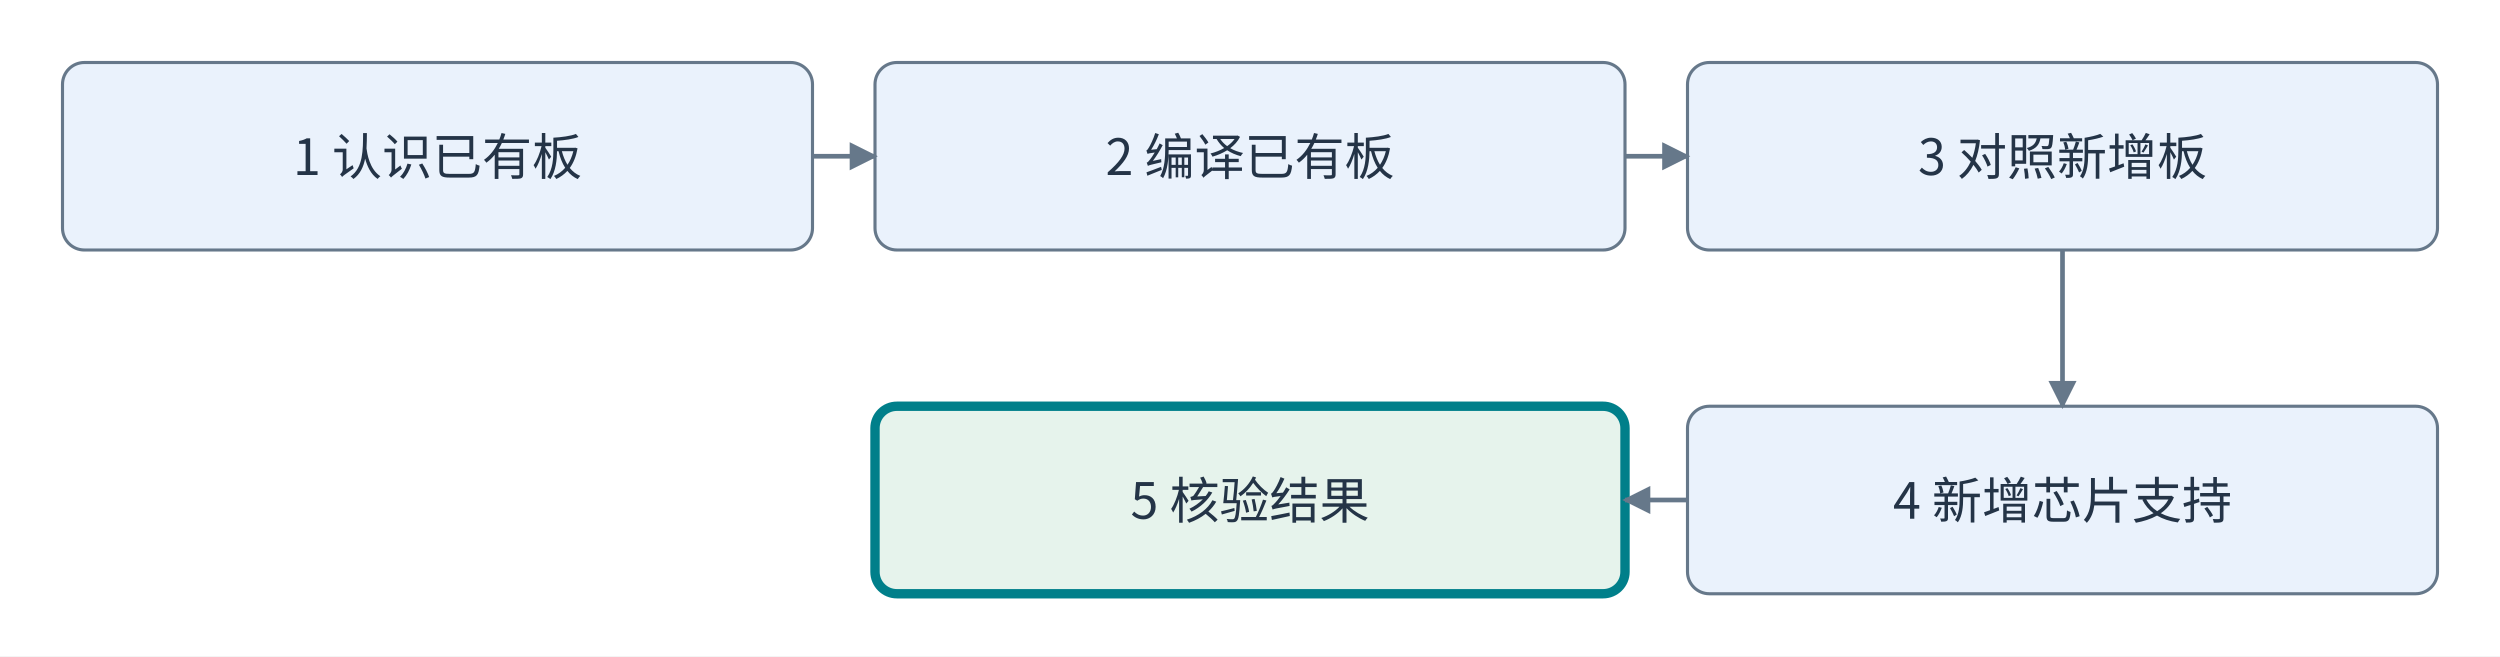
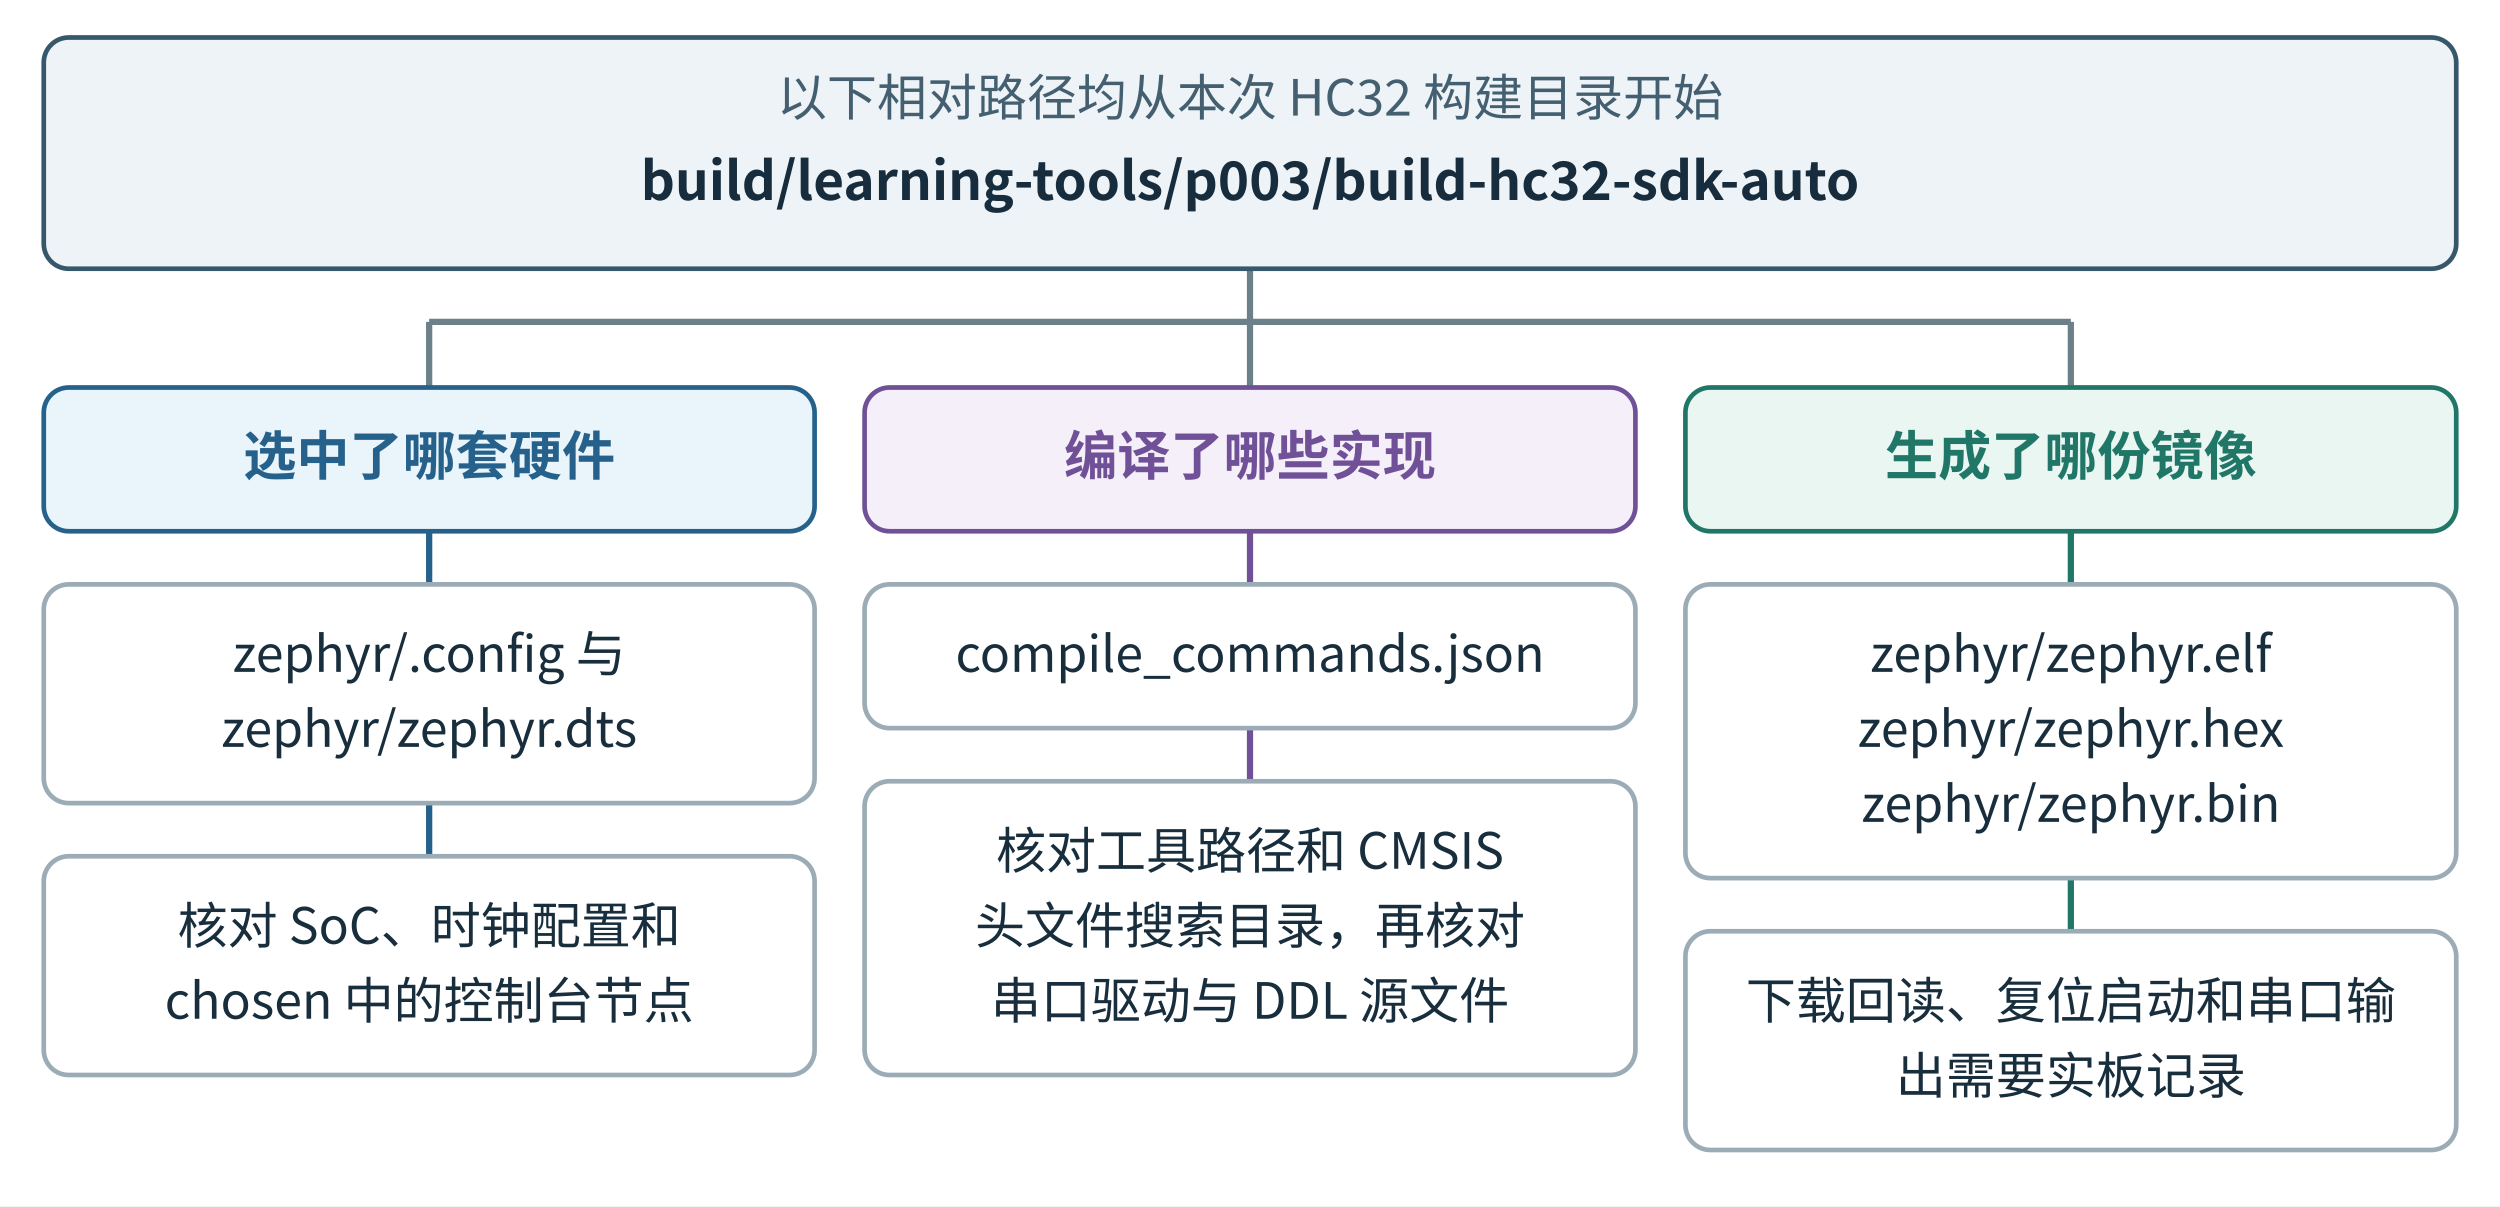
- <svg xmlns="http://www.w3.org/2000/svg" width="800" height="210" viewBox="0 0 800 210" role="img" aria-labelledby="title desc">
-   <defs>
-     <marker id="arrow" viewBox="0 0 10 10" refX="9" refY="5" markerWidth="6" markerHeight="6" orient="auto-start-reverse">
-       <path d="M0 0 L10 5 L0 10Z" fill="#66788a" />
-     </marker>
-   </defs>
-   <rect width="800" height="210" fill="white" />
-   <g font-family="Microsoft YaHei, Noto Sans CJK SC, sans-serif" fill="#243447">
-     <rect x="20" y="20" width="240" height="60" rx="7" fill="#eaf2fc" stroke="#66788a" />
-     <text x="140" y="56" font-size="16" text-anchor="middle">
-       <tspan x="140" dy="0">1 认识已有板</tspan>
-     </text>
-     <rect x="280" y="20" width="240" height="60" rx="7" fill="#eaf2fc" stroke="#66788a" />
-     <text x="400" y="56" font-size="16" text-anchor="middle">
-       <tspan x="400" dy="0">2 编译已有板</tspan>
-     </text>
-     <path d="M260 50 H280" fill="none" stroke="#66788a" stroke-width="1.5" marker-end="url(#arrow)" />
-     <rect x="540" y="20" width="240" height="60" rx="7" fill="#eaf2fc" stroke="#66788a" />
-     <text x="660" y="56" font-size="16" text-anchor="middle">
-       <tspan x="660" dy="0">3 对照新增板</tspan>
-     </text>
-     <path d="M520 50 H540" fill="none" stroke="#66788a" stroke-width="1.5" marker-end="url(#arrow)" />
-     <rect x="540" y="130" width="240" height="60" rx="7" fill="#eaf2fc" stroke="#66788a" />
-     <text x="660" y="166" font-size="16" text-anchor="middle">
-       <tspan x="660" dy="0">4 新增芯片支持</tspan>
-     </text>
-     <path d="M660 80 V130" fill="none" stroke="#66788a" stroke-width="1.5" marker-end="url(#arrow)" />
-     <rect x="280" y="130" width="240" height="60" rx="7" fill="#e6f3ec" stroke="#66788a" />
-     <text x="400" y="166" font-size="16" text-anchor="middle">
-       <tspan x="400" dy="0">5 核验结果</tspan>
-     </text>
-     <rect x="280" y="130" width="240" height="60" rx="7" fill="none" stroke="#007f8a" stroke-width="3" />
-     <path d="M540 160 H520" fill="none" stroke="#66788a" stroke-width="1.5" marker-end="url(#arrow)" />
+ <svg xmlns="http://www.w3.org/2000/svg" width="800" height="386" viewBox="0 0 800 386" role="img" aria-labelledby="title desc">
+   <rect width="800" height="386" fill="#ffffff" />
+   <path d="M400 86 V103 M137.333 103 H662.667" fill="none" stroke="#6c808a" stroke-width="2" />
+   <path d="M137.333 103 V124" fill="none" stroke="#6c808a" stroke-width="2" />
+   <path d="M137.333 170 V187" fill="none" stroke="#25618b" stroke-width="2" />
+   <path d="M137.333 257 V274" fill="none" stroke="#25618b" stroke-width="2" />
+   <path d="M400 103 V124" fill="none" stroke="#6c808a" stroke-width="2" />
+   <path d="M400 170 V187" fill="none" stroke="#705197" stroke-width="2" />
+   <path d="M400 233 V250" fill="none" stroke="#705197" stroke-width="2" />
+   <path d="M662.667 103 V124" fill="none" stroke="#6c808a" stroke-width="2" />
+   <path d="M662.667 170 V187" fill="none" stroke="#207767" stroke-width="2" />
+   <path d="M662.667 281 V298" fill="none" stroke="#207767" stroke-width="2" />
+   <g text-anchor="middle" font-family="Microsoft YaHei, Noto Sans CJK SC, sans-serif">
+     <rect x="14" y="12" width="772" height="74" rx="8" fill="#edf3f6" stroke="#37586a" stroke-width="1.5" />
+     <text x="400" y="37" font-size="16" font-weight="400" fill="#435f70">以下相对路径均从本次 HC32 构建目录开始</text>
+     <text x="400" y="64" font-size="17" font-weight="700" fill="#172d3e">build/learning-tools/p003/build-hc32-sdk-auto</text>
+     <rect x="14" y="124" width="246.667" height="46" rx="8" fill="#e9f4fb" stroke="#25618b" stroke-width="1.5" />
+     <text x="137.333" y="152" font-size="17" font-weight="700" fill="#25618b">选中了哪套硬件</text>
+     <rect x="14" y="187" width="246.667" height="70" rx="8" fill="#ffffff" stroke="#9bacb6" stroke-width="1.5" />
+     <text x="137.333" y="215" font-size="16" font-weight="400" fill="#182e3d">zephyr/.config 与</text>
+     <text x="137.333" y="239" font-size="16" font-weight="400" fill="#182e3d">zephyr/zephyr.dts</text>
+     <rect x="14" y="274" width="246.667" height="70" rx="8" fill="#ffffff" stroke="#9bacb6" stroke-width="1.5" />
+     <text x="137.333" y="302" font-size="16" font-weight="400" fill="#182e3d">核对 SoC、时钟配置和</text>
+     <text x="137.333" y="326" font-size="16" font-weight="400" fill="#182e3d">chosen 中的控制台节点</text>
+     <rect x="276.667" y="124" width="246.667" height="46" rx="8" fill="#f4eff9" stroke="#705197" stroke-width="1.5" />
+     <text x="400" y="152" font-size="17" font-weight="700" fill="#705197">编译了哪些实现</text>
+     <rect x="276.667" y="187" width="246.667" height="46" rx="8" fill="#ffffff" stroke="#9bacb6" stroke-width="1.5" />
+     <text x="400" y="215" font-size="16" font-weight="400" fill="#182e3d">compile_commands.json</text>
+     <rect x="276.667" y="250" width="246.667" height="94" rx="8" fill="#ffffff" stroke="#9bacb6" stroke-width="1.5" />
+     <text x="400" y="278" font-size="16" font-weight="400" fill="#182e3d">核对工具路径和 CMSIS</text>
+     <text x="400" y="302" font-size="16" font-weight="400" fill="#182e3d">头文件搜索目录，再核对</text>
+     <text x="400" y="326" font-size="16" font-weight="400" fill="#182e3d">串口驱动与 DDL 源文件</text>
+     <rect x="539.333" y="124" width="246.667" height="46" rx="8" fill="#e9f6f2" stroke="#207767" stroke-width="1.5" />
+     <text x="662.667" y="152" font-size="17" font-weight="700" fill="#207767">生成了哪份镜像</text>
+     <rect x="539.333" y="187" width="246.667" height="94" rx="8" fill="#ffffff" stroke="#9bacb6" stroke-width="1.5" />
+     <text x="662.667" y="215" font-size="16" font-weight="400" fill="#182e3d">zephyr/zephyr.elf</text>
+     <text x="662.667" y="239" font-size="16" font-weight="400" fill="#182e3d">zephyr/zephyr.hex</text>
+     <text x="662.667" y="263" font-size="16" font-weight="400" fill="#182e3d">zephyr/zephyr.bin</text>
+     <rect x="539.333" y="298" width="246.667" height="70" rx="8" fill="#ffffff" stroke="#9bacb6" stroke-width="1.5" />
+     <text x="662.667" y="326" font-size="16" font-weight="400" fill="#182e3d">下载回读、复位启动和串口输</text>
+     <text x="662.667" y="350" font-size="16" font-weight="400" fill="#182e3d">出需要实板记录</text>
  </g>
</svg>
